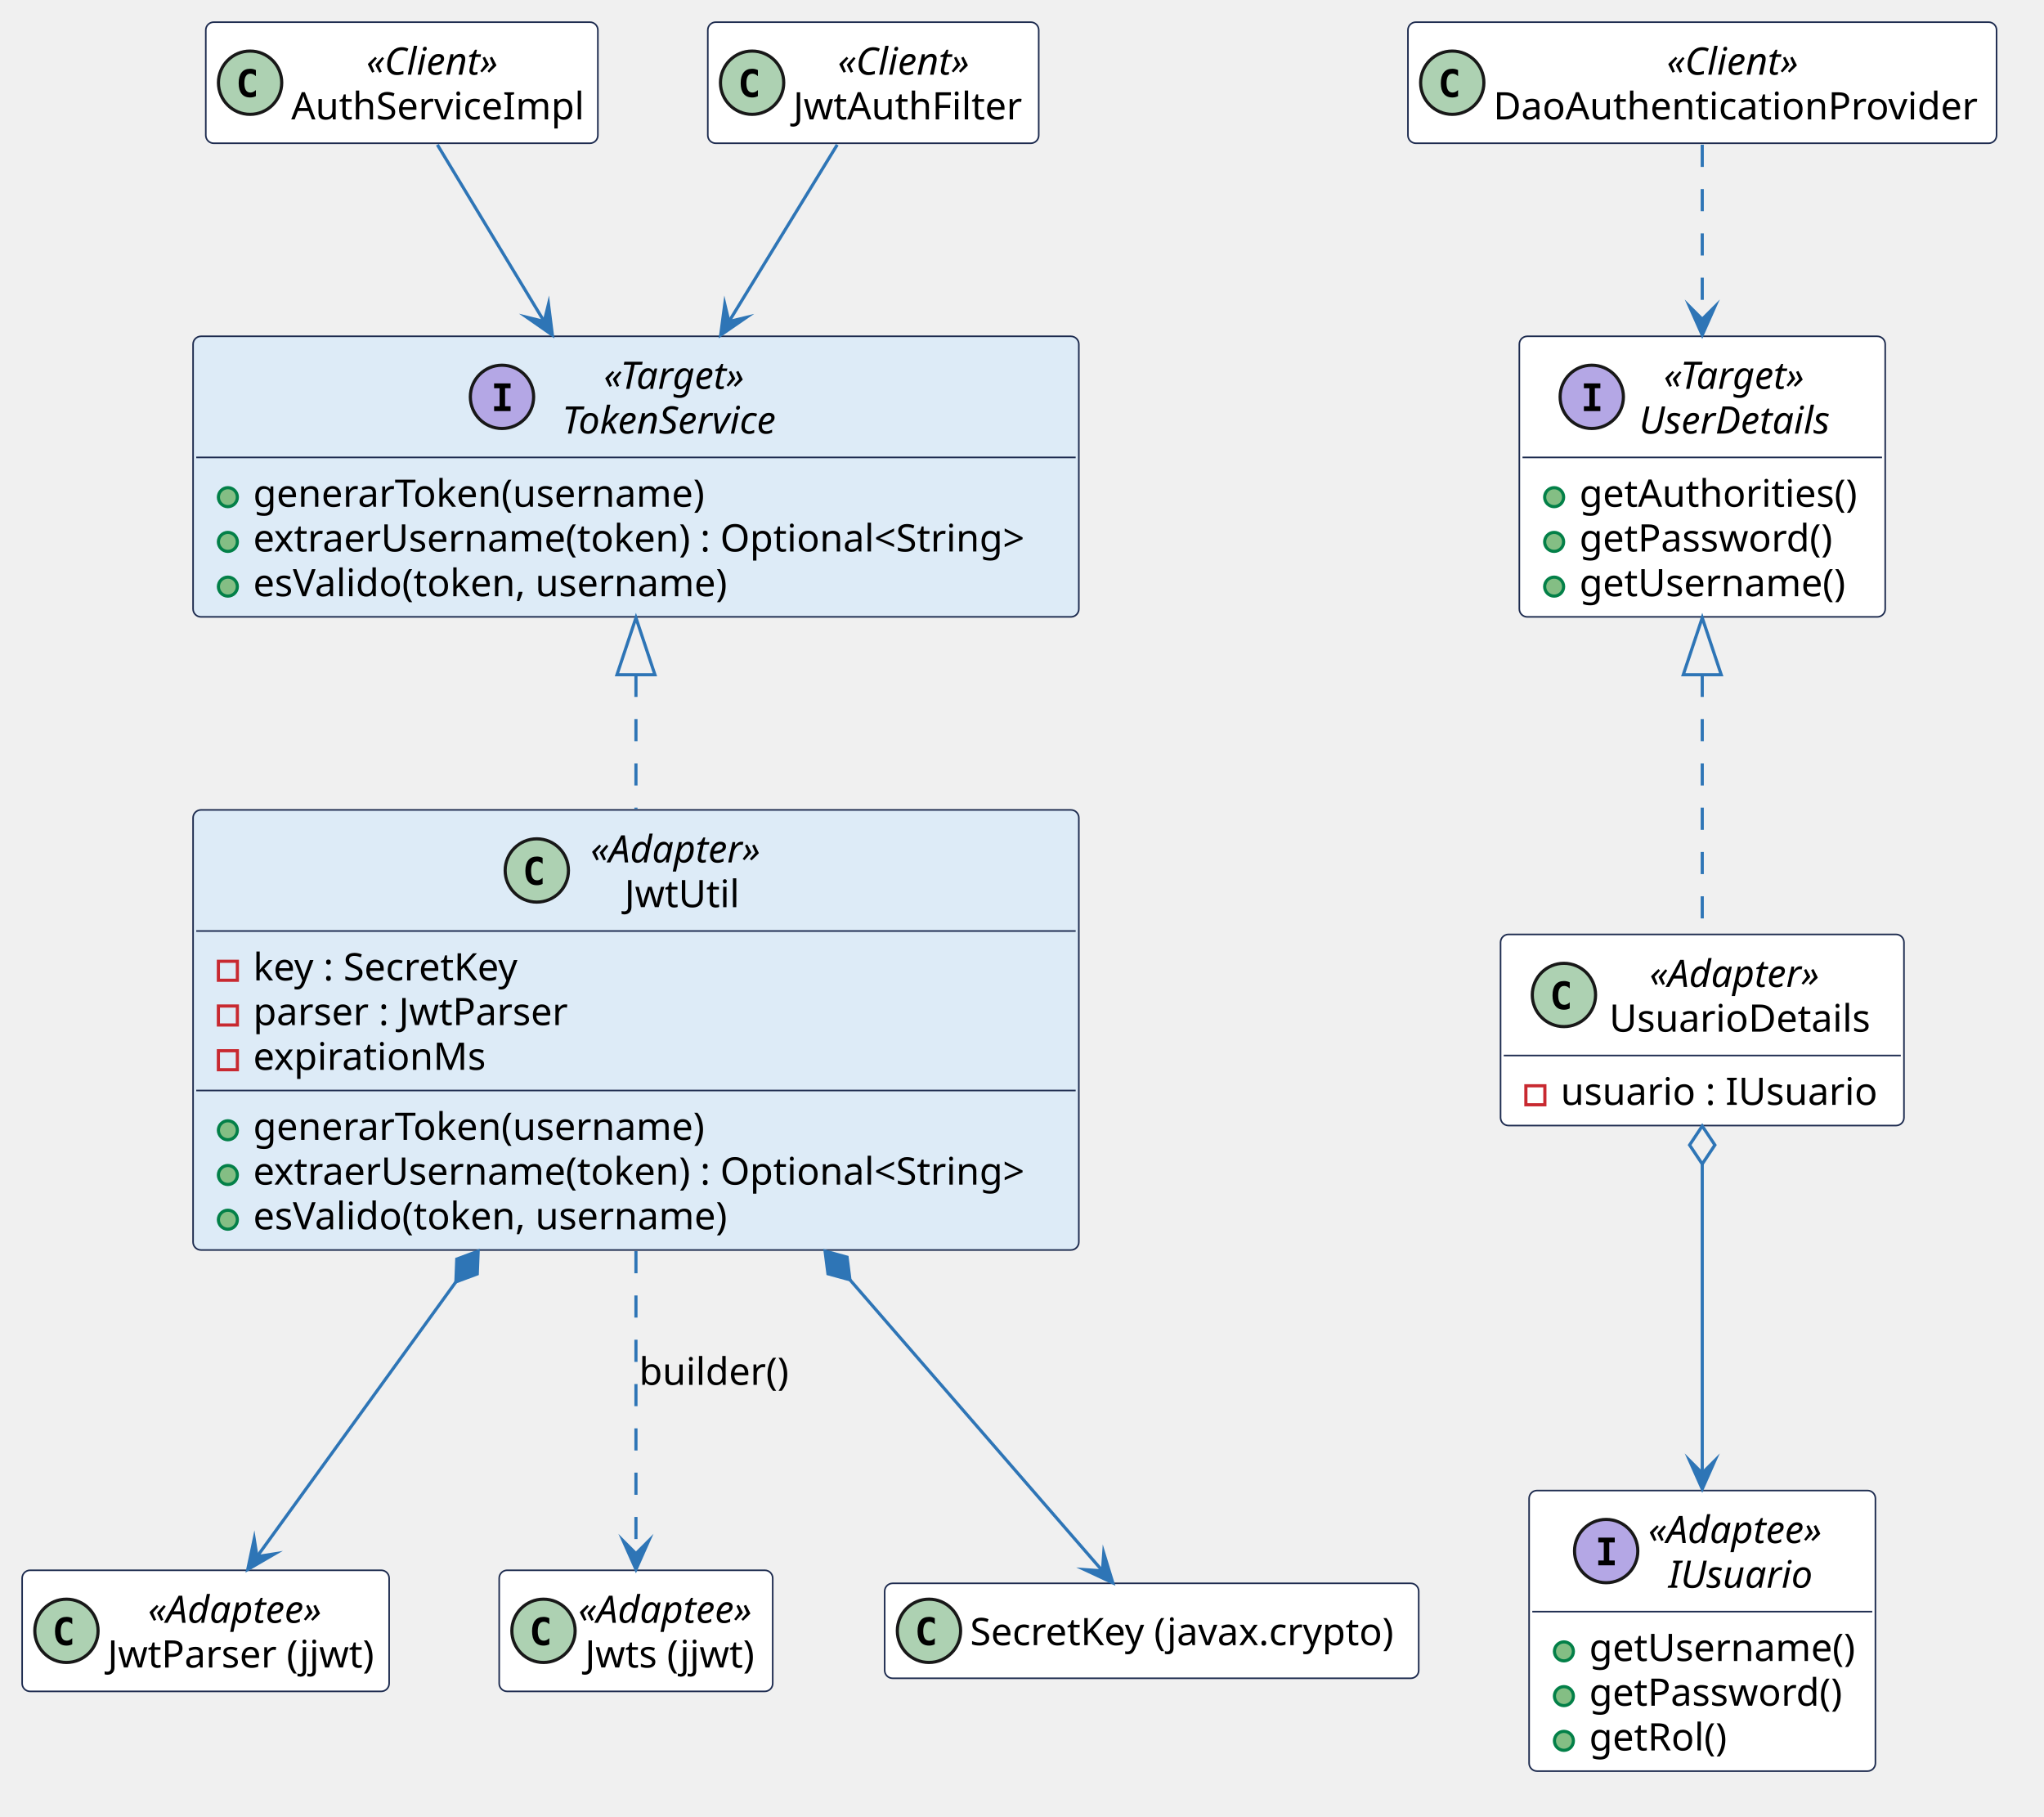
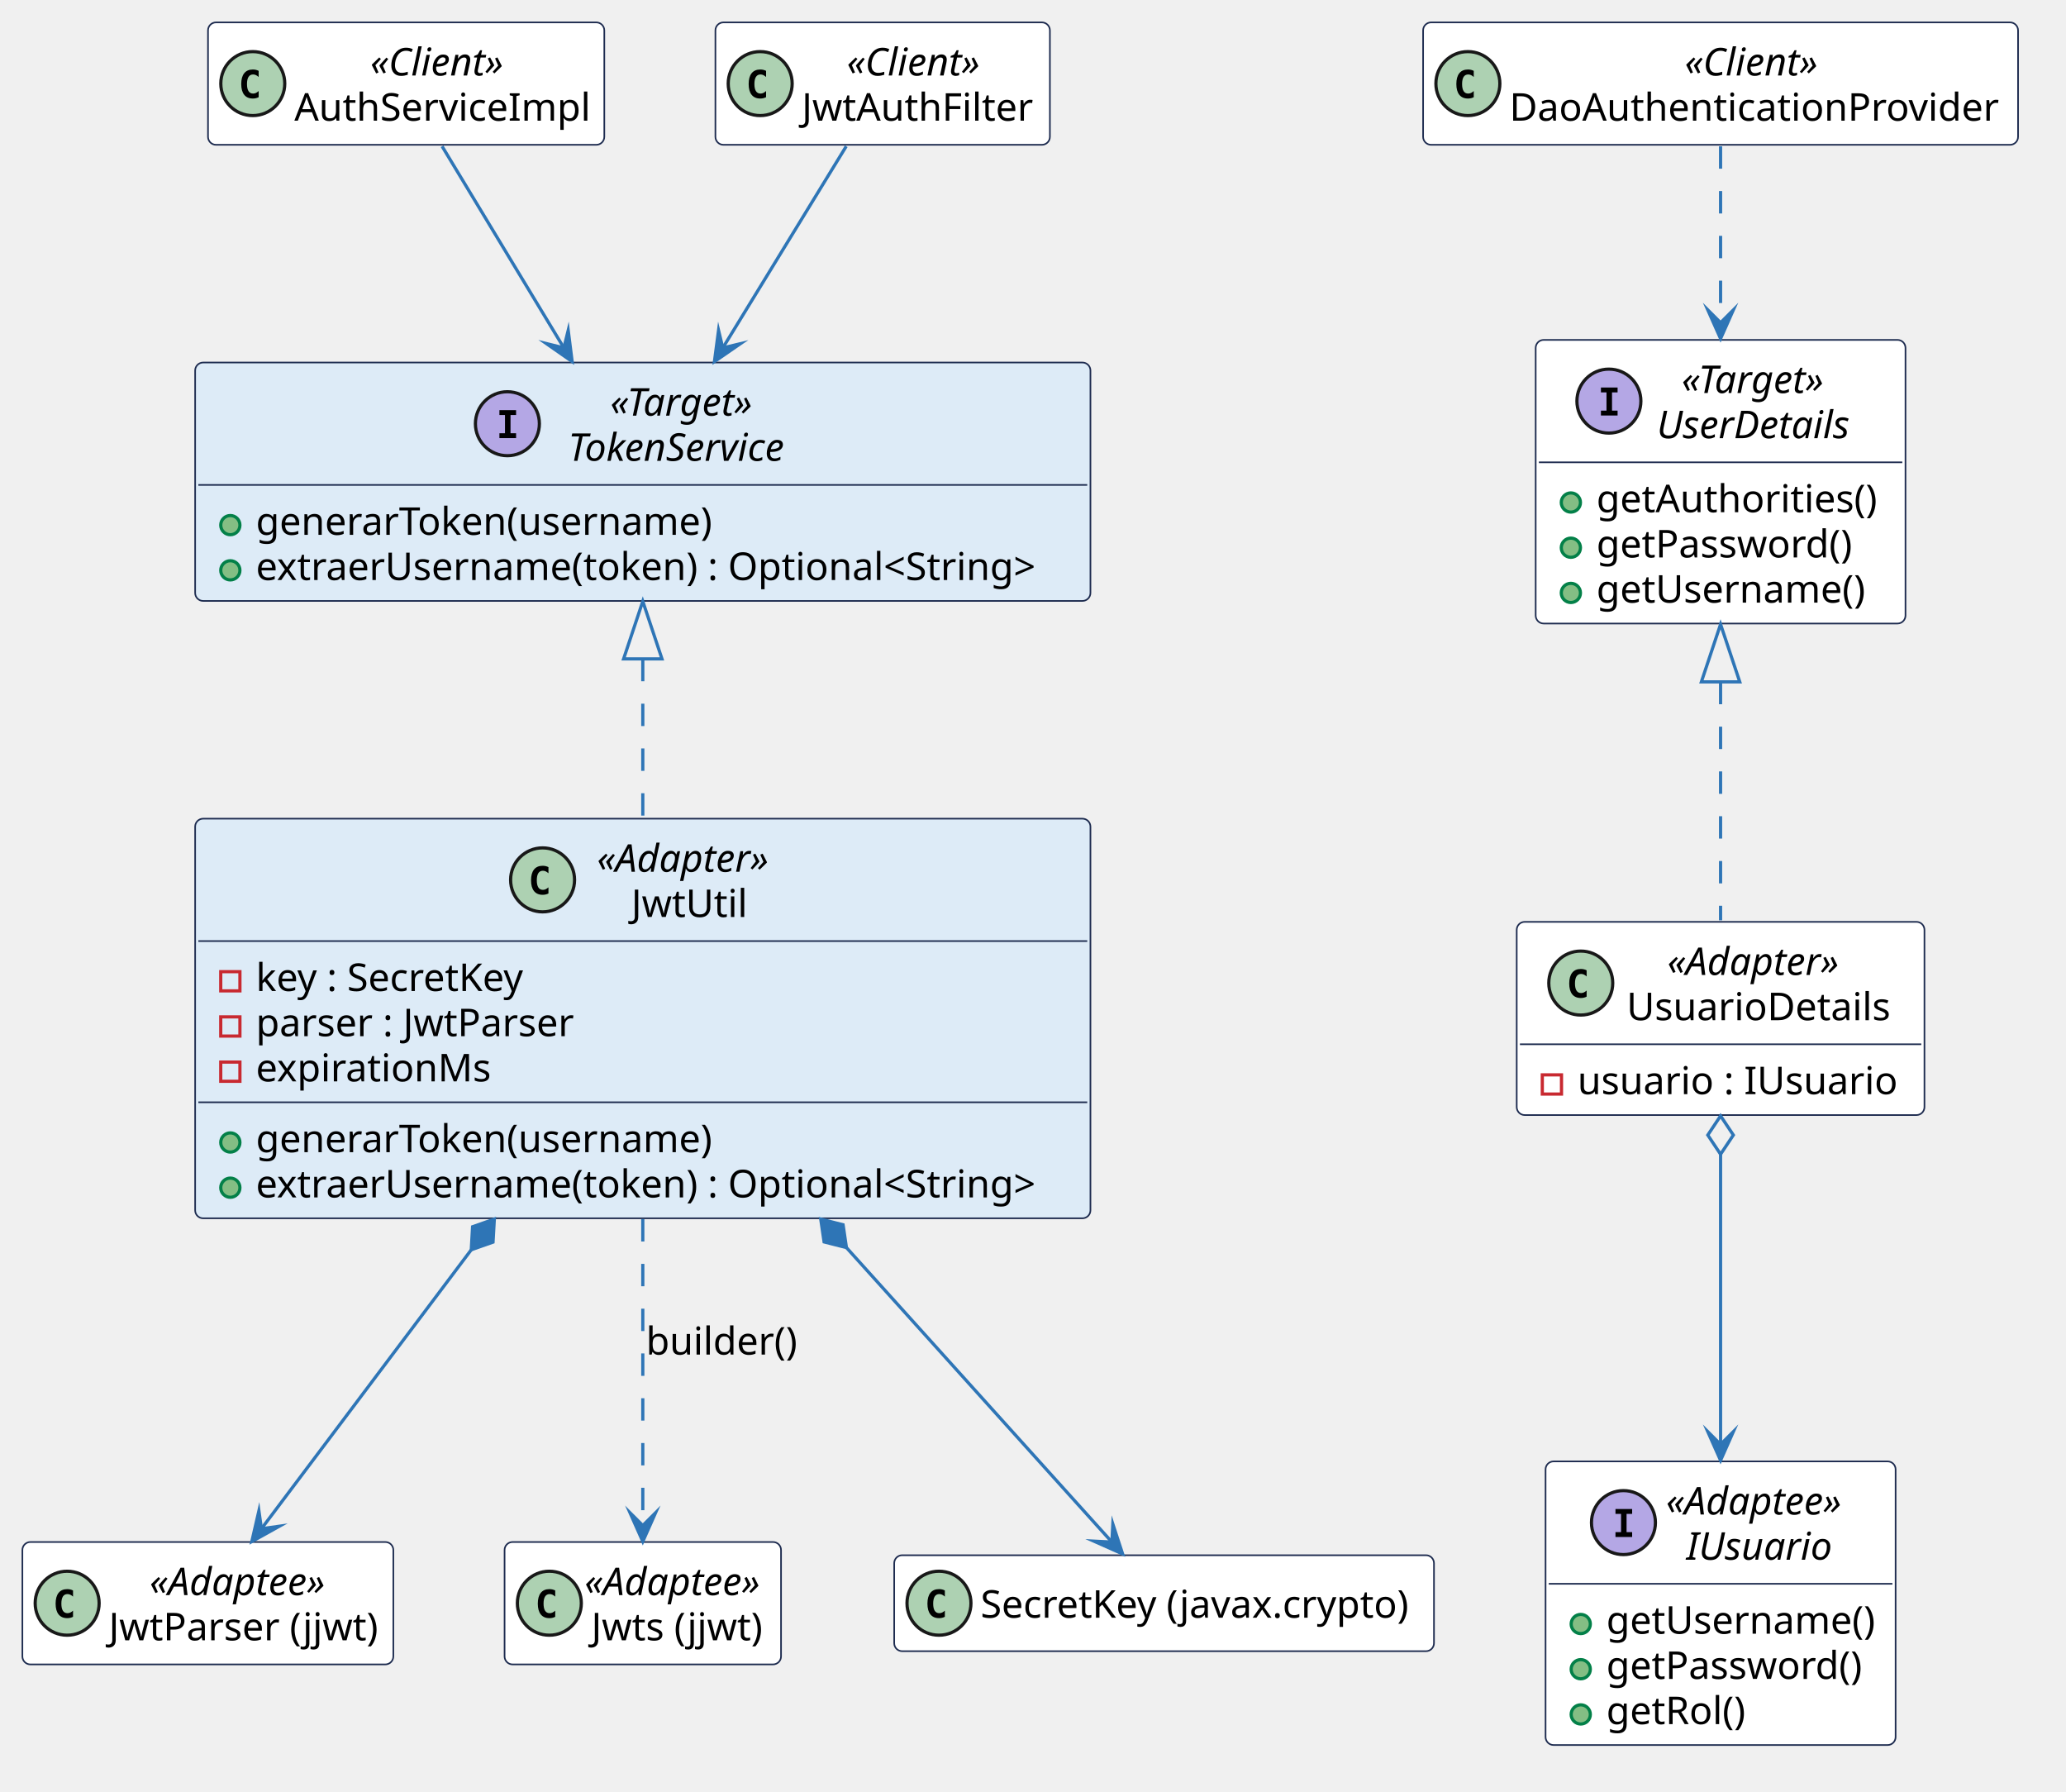
- <svg xmlns="http://www.w3.org/2000/svg" version="1.1" data-diagram-type="CLASS" style="width:646px;height:574px;background:#FFFFFF;" width="646px" height="574px" viewBox="0 0 646 574" zoomAndPan="magnify" preserveAspectRatio="none" contentStyleType="text/css">
+ <svg xmlns="http://www.w3.org/2000/svg" version="1.1" data-diagram-type="CLASS" style="width:646px;height:560px;background:#FFFFFF;" width="646px" height="560px" viewBox="0 0 646 560" zoomAndPan="magnify" preserveAspectRatio="none" contentStyleType="text/css">
  <defs />
  <g font-family="sans-serif" lengthAdjust="spacing">
    <g class="entity" data-qualified-name="TokenService" id="ent0001" data-source-line="15">
-       <rect x="61.02" y="106.27" width="279.941" height="88.664" fill="#DDEBF7" style="stroke:#1D2B4F;stroke-width:0.5;" rx="2.5" ry="2.5" />
-       <ellipse cx="158.653" cy="125.403" rx="10" ry="10" fill="#B4A7E5" style="stroke:#181818;stroke-width:1;" />
-       <path d="M156.161,122.678 L156.161,121.155 L161.37,121.155 L161.37,122.678 L159.629,122.678 L159.629,128.379 L161.37,128.379 L161.37,129.903 L156.161,129.903 L156.161,128.379 L157.901,128.379 L157.901,122.678 Z " fill="#000" />
-       <text x="190.813" y="122.872" fill="#000" font-size="12" textLength="50.355" font-style="italic" font-family="Calibri">«Target»</text>
-       <text x="177.653" y="137.004" fill="#000" font-size="12" textLength="76.676" font-style="italic" font-family="Calibri">TokenService</text>
-       <line x1="62.02" y1="144.536" x2="339.961" y2="144.536" style="stroke:#1D2B4F;stroke-width:0.5;" />
+       <rect x="61.02" y="113.33" width="279.941" height="74.531" fill="#DDEBF7" style="stroke:#1D2B4F;stroke-width:0.5;" rx="2.5" ry="2.5" />
+       <ellipse cx="158.653" cy="132.463" rx="10" ry="10" fill="#B4A7E5" style="stroke:#181818;stroke-width:1;" />
+       <path d="M156.161,129.738 L156.161,128.215 L161.37,128.215 L161.37,129.738 L159.629,129.738 L159.629,135.439 L161.37,135.439 L161.37,136.963 L156.161,136.963 L156.161,135.439 L157.901,135.439 L157.901,129.738 Z " fill="#000" />
+       <text x="190.813" y="129.932" fill="#000" font-size="12" textLength="50.355" font-style="italic" font-family="Calibri">«Target»</text>
+       <text x="177.653" y="144.064" fill="#000" font-size="12" textLength="76.676" font-style="italic" font-family="Calibri">TokenService</text>
+       <line x1="62.02" y1="151.596" x2="339.961" y2="151.596" style="stroke:#1D2B4F;stroke-width:0.5;" />
      <g data-visibility-modifier="PUBLIC_METHOD">
-         <ellipse cx="72.02" cy="157.102" rx="3" ry="3" fill="#84BE84" style="stroke:#038048;stroke-width:1;" />
+         <ellipse cx="72.02" cy="164.162" rx="3" ry="3" fill="#84BE84" style="stroke:#038048;stroke-width:1;" />
      </g>
-       <text x="80.02" y="160.137" fill="#000" font-size="12" textLength="145.781" font-family="Calibri">generarToken(username)</text>
+       <text x="80.02" y="167.197" fill="#000" font-size="12" textLength="145.781" font-family="Calibri">generarToken(username)</text>
      <g data-visibility-modifier="PUBLIC_METHOD">
-         <ellipse cx="72.02" cy="171.235" rx="3" ry="3" fill="#84BE84" style="stroke:#038048;stroke-width:1;" />
+         <ellipse cx="72.02" cy="178.295" rx="3" ry="3" fill="#84BE84" style="stroke:#038048;stroke-width:1;" />
      </g>
-       <text x="80.02" y="174.27" fill="#000" font-size="12" textLength="254.941" font-family="Calibri">extraerUsername(token) : Optional&lt;String&gt;</text>
-       <g data-visibility-modifier="PUBLIC_METHOD">
-         <ellipse cx="72.02" cy="185.368" rx="3" ry="3" fill="#84BE84" style="stroke:#038048;stroke-width:1;" />
-       </g>
-       <text x="80.02" y="188.403" fill="#000" font-size="12" textLength="154.664" font-family="Calibri">esValido(token, username)</text>
+       <text x="80.02" y="181.33" fill="#000" font-size="12" textLength="254.941" font-family="Calibri">extraerUsername(token) : Optional&lt;String&gt;</text>
    </g>
-     <g class="entity" data-qualified-name="JwtUtil" id="ent0002" data-source-line="20">
-       <rect x="61.02" y="255.93" width="279.941" height="139.063" fill="#DDEBF7" style="stroke:#1D2B4F;stroke-width:0.5;" rx="2.5" ry="2.5" />
+     <g class="entity" data-qualified-name="JwtUtil" id="ent0002" data-source-line="19">
+       <rect x="61.02" y="255.93" width="279.941" height="124.93" fill="#DDEBF7" style="stroke:#1D2B4F;stroke-width:0.5;" rx="2.5" ry="2.5" />
      <ellipse cx="169.656" cy="275.063" rx="10" ry="10" fill="#ADD1B2" style="stroke:#181818;stroke-width:1;" />
-       <path d="M171.49,279.311 Q171.08,279.522 170.628,279.627 Q170.177,279.733 169.679,279.733 Q167.91,279.733 166.978,278.567 Q166.046,277.401 166.046,275.198 Q166.046,272.989 166.978,271.823 Q167.91,270.657 169.679,270.657 Q170.177,270.657 170.634,270.762 Q171.091,270.867 171.49,271.078 L171.49,273 Q171.044,272.59 170.625,272.4 Q170.207,272.209 169.761,272.209 Q168.812,272.209 168.329,272.962 Q167.845,273.715 167.845,275.198 Q167.845,276.674 168.329,277.427 Q168.812,278.18 169.761,278.18 Q170.207,278.18 170.625,277.99 Q171.044,277.799 171.49,277.389 Z " fill="#000" />
+       <path d="M171.49,279.311 Q171.08,279.522 170.628,279.627 Q170.177,279.733 169.679,279.733 Q167.91,279.733 166.978,278.567 Q166.046,277.401 166.046,275.198 Q166.046,272.989 166.978,271.823 Q167.91,270.657 169.679,270.657 Q170.177,270.657 170.634,270.762 Q171.091,270.868 171.49,271.078 L171.49,273 Q171.044,272.59 170.625,272.4 Q170.207,272.209 169.761,272.209 Q168.812,272.209 168.329,272.962 Q167.845,273.715 167.845,275.198 Q167.845,276.674 168.329,277.427 Q168.812,278.18 169.761,278.18 Q170.207,278.18 170.625,277.99 Q171.044,277.799 171.49,277.389 Z " fill="#000" />
      <text x="186.656" y="272.532" fill="#000" font-size="12" textLength="58.67" font-style="italic" font-family="Calibri">«Adapter»</text>
      <text x="197.387" y="286.664" fill="#000" font-size="12" textLength="37.207" font-family="Calibri">JwtUtil</text>
      <line x1="62.02" y1="294.196" x2="339.961" y2="294.196" style="stroke:#1D2B4F;stroke-width:0.5;" />
      <g data-visibility-modifier="PRIVATE_FIELD">
        <rect x="69.02" y="303.762" width="6" height="6" fill="none" style="stroke:#C82930;stroke-width:1;" />
      </g>
      <text x="80.02" y="309.797" fill="#000" font-size="12" textLength="87.527" font-family="Calibri">key : SecretKey</text>
      <g data-visibility-modifier="PRIVATE_FIELD">
        <rect x="69.02" y="317.895" width="6" height="6" fill="none" style="stroke:#C82930;stroke-width:1;" />
      </g>
      <text x="80.02" y="323.93" fill="#000" font-size="12" textLength="101.543" font-family="Calibri">parser : JwtParser</text>
      <g data-visibility-modifier="PRIVATE_FIELD">
        <rect x="69.02" y="332.028" width="6" height="6" fill="none" style="stroke:#C82930;stroke-width:1;" />
      </g>
      <text x="80.02" y="338.063" fill="#000" font-size="12" textLength="75.832" font-family="Calibri">expirationMs</text>
      <line x1="62.02" y1="344.594" x2="339.961" y2="344.594" style="stroke:#1D2B4F;stroke-width:0.5;" />
      <g data-visibility-modifier="PUBLIC_METHOD">
        <ellipse cx="72.02" cy="357.16" rx="3" ry="3" fill="#84BE84" style="stroke:#038048;stroke-width:1;" />
      </g>
      <text x="80.02" y="360.196" fill="#000" font-size="12" textLength="145.781" font-family="Calibri">generarToken(username)</text>
      <g data-visibility-modifier="PUBLIC_METHOD">
        <ellipse cx="72.02" cy="371.293" rx="3" ry="3" fill="#84BE84" style="stroke:#038048;stroke-width:1;" />
      </g>
      <text x="80.02" y="374.328" fill="#000" font-size="12" textLength="254.941" font-family="Calibri">extraerUsername(token) : Optional&lt;String&gt;</text>
-       <g data-visibility-modifier="PUBLIC_METHOD">
-         <ellipse cx="72.02" cy="385.426" rx="3" ry="3" fill="#84BE84" style="stroke:#038048;stroke-width:1;" />
-       </g>
-       <text x="80.02" y="388.461" fill="#000" font-size="12" textLength="154.664" font-family="Calibri">esValido(token, username)</text>
    </g>
-     <g class="entity" data-qualified-name="JwtParser" id="ent0003" data-source-line="28">
-       <rect x="7" y="496.2" width="115.986" height="38.266" fill="#FFF" style="stroke:#1D2B4F;stroke-width:0.5;" rx="2.5" ry="2.5" />
-       <ellipse cx="21" cy="515.333" rx="10" ry="10" fill="#ADD1B2" style="stroke:#181818;stroke-width:1;" />
-       <path d="M22.834,519.581 Q22.424,519.792 21.973,519.897 Q21.521,520.003 21.023,520.003 Q19.254,520.003 18.322,518.837 Q17.391,517.671 17.391,515.468 Q17.391,513.259 18.322,512.093 Q19.254,510.927 21.023,510.927 Q21.521,510.927 21.979,511.032 Q22.436,511.138 22.834,511.348 L22.834,513.27 Q22.389,512.86 21.97,512.67 Q21.551,512.479 21.105,512.479 Q20.156,512.479 19.673,513.232 Q19.189,513.985 19.189,515.468 Q19.189,516.944 19.673,517.697 Q20.156,518.45 21.105,518.45 Q21.551,518.45 21.97,518.26 Q22.389,518.069 22.834,517.659 Z " fill="#000" />
-       <text x="46.771" y="512.802" fill="#000" font-size="12" textLength="60.445" font-style="italic" font-family="Calibri">«Adaptee»</text>
-       <text x="34" y="526.934" fill="#000" font-size="12" textLength="85.986" font-family="Calibri">JwtParser (jjwt)</text>
+     <g class="entity" data-qualified-name="JwtParser" id="ent0003" data-source-line="26">
+       <rect x="7" y="482.06" width="115.986" height="38.266" fill="#FFF" style="stroke:#1D2B4F;stroke-width:0.5;" rx="2.5" ry="2.5" />
+       <ellipse cx="21" cy="501.193" rx="10" ry="10" fill="#ADD1B2" style="stroke:#181818;stroke-width:1;" />
+       <path d="M22.834,505.441 Q22.424,505.652 21.973,505.757 Q21.521,505.863 21.023,505.863 Q19.254,505.863 18.322,504.697 Q17.391,503.531 17.391,501.328 Q17.391,499.119 18.322,497.953 Q19.254,496.787 21.023,496.787 Q21.521,496.787 21.979,496.892 Q22.436,496.998 22.834,497.208 L22.834,499.13 Q22.389,498.72 21.97,498.53 Q21.551,498.339 21.105,498.339 Q20.156,498.339 19.673,499.092 Q19.189,499.845 19.189,501.328 Q19.189,502.804 19.673,503.557 Q20.156,504.31 21.105,504.31 Q21.551,504.31 21.97,504.12 Q22.389,503.929 22.834,503.519 Z " fill="#000" />
+       <text x="46.771" y="498.662" fill="#000" font-size="12" textLength="60.445" font-style="italic" font-family="Calibri">«Adaptee»</text>
+       <text x="34" y="512.794" fill="#000" font-size="12" textLength="85.986" font-family="Calibri">JwtParser (jjwt)</text>
    </g>
-     <g class="entity" data-qualified-name="Jwts" id="ent0004" data-source-line="29">
-       <rect x="157.77" y="496.2" width="86.445" height="38.266" fill="#FFF" style="stroke:#1D2B4F;stroke-width:0.5;" rx="2.5" ry="2.5" />
-       <ellipse cx="171.77" cy="515.333" rx="10" ry="10" fill="#ADD1B2" style="stroke:#181818;stroke-width:1;" />
-       <path d="M173.604,519.581 Q173.194,519.792 172.743,519.897 Q172.291,520.003 171.793,520.003 Q170.024,520.003 169.092,518.837 Q168.161,517.671 168.161,515.468 Q168.161,513.259 169.092,512.093 Q170.024,510.927 171.793,510.927 Q172.291,510.927 172.749,511.032 Q173.206,511.138 173.604,511.348 L173.604,513.27 Q173.159,512.86 172.74,512.67 Q172.321,512.479 171.875,512.479 Q170.926,512.479 170.443,513.232 Q169.959,513.985 169.959,515.468 Q169.959,516.944 170.443,517.697 Q170.926,518.45 171.875,518.45 Q172.321,518.45 172.74,518.26 Q173.159,518.069 173.604,517.659 Z " fill="#000" />
-       <text x="182.77" y="512.802" fill="#000" font-size="12" textLength="60.445" font-style="italic" font-family="Calibri">«Adaptee»</text>
-       <text x="184.882" y="526.934" fill="#000" font-size="12" textLength="56.221" font-family="Calibri">Jwts (jjwt)</text>
+     <g class="entity" data-qualified-name="Jwts" id="ent0004" data-source-line="27">
+       <rect x="157.77" y="482.06" width="86.445" height="38.266" fill="#FFF" style="stroke:#1D2B4F;stroke-width:0.5;" rx="2.5" ry="2.5" />
+       <ellipse cx="171.77" cy="501.193" rx="10" ry="10" fill="#ADD1B2" style="stroke:#181818;stroke-width:1;" />
+       <path d="M173.604,505.441 Q173.194,505.652 172.743,505.757 Q172.291,505.863 171.793,505.863 Q170.024,505.863 169.092,504.697 Q168.161,503.531 168.161,501.328 Q168.161,499.119 169.092,497.953 Q170.024,496.787 171.793,496.787 Q172.291,496.787 172.749,496.892 Q173.206,496.998 173.604,497.208 L173.604,499.13 Q173.159,498.72 172.74,498.53 Q172.321,498.339 171.875,498.339 Q170.926,498.339 170.443,499.092 Q169.959,499.845 169.959,501.328 Q169.959,502.804 170.443,503.557 Q170.926,504.31 171.875,504.31 Q172.321,504.31 172.74,504.12 Q173.159,503.929 173.604,503.519 Z " fill="#000" />
+       <text x="182.77" y="498.662" fill="#000" font-size="12" textLength="60.445" font-style="italic" font-family="Calibri">«Adaptee»</text>
+       <text x="184.882" y="512.794" fill="#000" font-size="12" textLength="56.221" font-family="Calibri">Jwts (jjwt)</text>
    </g>
-     <g class="entity" data-qualified-name="SecretKey" id="ent0005" data-source-line="30">
-       <rect x="279.6" y="500.33" width="168.779" height="30" fill="#FFF" style="stroke:#1D2B4F;stroke-width:0.5;" rx="2.5" ry="2.5" />
-       <ellipse cx="293.6" cy="515.33" rx="10" ry="10" fill="#ADD1B2" style="stroke:#181818;stroke-width:1;" />
-       <path d="M295.434,519.578 Q295.024,519.789 294.573,519.894 Q294.121,520 293.623,520 Q291.854,520 290.922,518.834 Q289.991,517.668 289.991,515.465 Q289.991,513.256 290.922,512.09 Q291.854,510.924 293.623,510.924 Q294.121,510.924 294.579,511.029 Q295.036,511.135 295.434,511.346 L295.434,513.267 Q294.989,512.857 294.57,512.667 Q294.151,512.476 293.705,512.476 Q292.756,512.476 292.273,513.229 Q291.789,513.982 291.789,515.465 Q291.789,516.941 292.273,517.694 Q292.756,518.447 293.705,518.447 Q294.151,518.447 294.57,518.257 Q294.989,518.066 295.434,517.656 Z " fill="#000" />
-       <text x="306.6" y="519.865" fill="#000" font-size="12" textLength="138.779" font-family="Calibri">SecretKey (javax.crypto)</text>
+     <g class="entity" data-qualified-name="SecretKey" id="ent0005" data-source-line="28">
+       <rect x="279.6" y="486.19" width="168.779" height="30" fill="#FFF" style="stroke:#1D2B4F;stroke-width:0.5;" rx="2.5" ry="2.5" />
+       <ellipse cx="293.6" cy="501.19" rx="10" ry="10" fill="#ADD1B2" style="stroke:#181818;stroke-width:1;" />
+       <path d="M295.434,505.438 Q295.024,505.649 294.573,505.754 Q294.121,505.86 293.623,505.86 Q291.854,505.86 290.922,504.694 Q289.991,503.528 289.991,501.325 Q289.991,499.116 290.922,497.95 Q291.854,496.784 293.623,496.784 Q294.121,496.784 294.579,496.889 Q295.036,496.995 295.434,497.206 L295.434,499.128 Q294.989,498.717 294.57,498.527 Q294.151,498.336 293.705,498.336 Q292.756,498.336 292.273,499.089 Q291.789,499.842 291.789,501.325 Q291.789,502.801 292.273,503.554 Q292.756,504.307 293.705,504.307 Q294.151,504.307 294.57,504.117 Q294.989,503.926 295.434,503.516 Z " fill="#000" />
+       <text x="306.6" y="505.725" fill="#000" font-size="12" textLength="138.779" font-family="Calibri">SecretKey (javax.crypto)</text>
    </g>
-     <g class="entity" data-qualified-name="AuthServiceImpl" id="ent0006" data-source-line="31">
+     <g class="entity" data-qualified-name="AuthServiceImpl" id="ent0006" data-source-line="29">
      <rect x="65.04" y="7" width="123.914" height="38.266" fill="#FFF" style="stroke:#1D2B4F;stroke-width:0.5;" rx="2.5" ry="2.5" />
      <ellipse cx="79.04" cy="26.133" rx="10" ry="10" fill="#ADD1B2" style="stroke:#181818;stroke-width:1;" />
      <path d="M80.874,30.381 Q80.464,30.592 80.013,30.697 Q79.561,30.803 79.063,30.803 Q77.294,30.803 76.362,29.637 Q75.431,28.471 75.431,26.268 Q75.431,24.059 76.362,22.893 Q77.294,21.727 79.063,21.727 Q79.561,21.727 80.019,21.832 Q80.476,21.938 80.874,22.148 L80.874,24.07 Q80.429,23.66 80.01,23.47 Q79.591,23.279 79.145,23.279 Q78.196,23.279 77.713,24.032 Q77.229,24.785 77.229,26.268 Q77.229,27.744 77.713,28.497 Q78.196,29.25 79.145,29.25 Q79.591,29.25 80.01,29.06 Q80.429,28.869 80.874,28.459 Z " fill="#000" />
      <text x="115.779" y="23.602" fill="#000" font-size="12" textLength="46.436" font-style="italic" font-family="Calibri">«Client»</text>
      <text x="92.04" y="37.734" fill="#000" font-size="12" textLength="93.914" font-family="Calibri">AuthServiceImpl</text>
    </g>
-     <g class="entity" data-qualified-name="JwtAuthFilter" id="ent0007" data-source-line="32">
+     <g class="entity" data-qualified-name="JwtAuthFilter" id="ent0007" data-source-line="30">
      <rect x="223.7" y="7" width="104.584" height="38.266" fill="#FFF" style="stroke:#1D2B4F;stroke-width:0.5;" rx="2.5" ry="2.5" />
      <ellipse cx="237.7" cy="26.133" rx="10" ry="10" fill="#ADD1B2" style="stroke:#181818;stroke-width:1;" />
      <path d="M239.534,30.381 Q239.124,30.592 238.673,30.697 Q238.221,30.803 237.723,30.803 Q235.954,30.803 235.022,29.637 Q234.091,28.471 234.091,26.268 Q234.091,24.059 235.022,22.893 Q235.954,21.727 237.723,21.727 Q238.221,21.727 238.679,21.832 Q239.136,21.938 239.534,22.148 L239.534,24.07 Q239.089,23.66 238.67,23.47 Q238.251,23.279 237.805,23.279 Q236.856,23.279 236.373,24.032 Q235.889,24.785 235.889,26.268 Q235.889,27.744 236.373,28.497 Q236.856,29.25 237.805,29.25 Q238.251,29.25 238.67,29.06 Q239.089,28.869 239.534,28.459 Z " fill="#000" />
      <text x="264.774" y="23.602" fill="#000" font-size="12" textLength="46.436" font-style="italic" font-family="Calibri">«Client»</text>
      <text x="250.7" y="37.734" fill="#000" font-size="12" textLength="74.584" font-family="Calibri">JwtAuthFilter</text>
    </g>
-     <g class="entity" data-qualified-name="UserDetails" id="ent0014" data-source-line="40">
-       <rect x="480.18" y="106.27" width="115.633" height="88.664" fill="#FFF" style="stroke:#1D2B4F;stroke-width:0.5;" rx="2.5" ry="2.5" />
-       <ellipse cx="503.073" cy="125.403" rx="10" ry="10" fill="#B4A7E5" style="stroke:#181818;stroke-width:1;" />
-       <path d="M500.581,122.678 L500.581,121.155 L505.79,121.155 L505.79,122.678 L504.049,122.678 L504.049,128.379 L505.79,128.379 L505.79,129.903 L500.581,129.903 L500.581,128.379 L502.321,128.379 L502.321,122.678 Z " fill="#000" />
-       <text x="525.807" y="122.872" fill="#000" font-size="12" textLength="50.355" font-style="italic" font-family="Calibri">«Target»</text>
-       <text x="518.049" y="137.004" fill="#000" font-size="12" textLength="65.871" font-style="italic" font-family="Calibri">UserDetails</text>
-       <line x1="481.18" y1="144.536" x2="594.813" y2="144.536" style="stroke:#1D2B4F;stroke-width:0.5;" />
+     <g class="entity" data-qualified-name="UserDetails" id="ent0014" data-source-line="38">
+       <rect x="480.18" y="106.26" width="115.633" height="88.664" fill="#FFF" style="stroke:#1D2B4F;stroke-width:0.5;" rx="2.5" ry="2.5" />
+       <ellipse cx="503.073" cy="125.393" rx="10" ry="10" fill="#B4A7E5" style="stroke:#181818;stroke-width:1;" />
+       <path d="M500.581,122.668 L500.581,121.145 L505.79,121.145 L505.79,122.668 L504.049,122.668 L504.049,128.369 L505.79,128.369 L505.79,129.893 L500.581,129.893 L500.581,128.369 L502.321,128.369 L502.321,122.668 Z " fill="#000" />
+       <text x="525.807" y="122.862" fill="#000" font-size="12" textLength="50.355" font-style="italic" font-family="Calibri">«Target»</text>
+       <text x="518.049" y="136.994" fill="#000" font-size="12" textLength="65.871" font-style="italic" font-family="Calibri">UserDetails</text>
+       <line x1="481.18" y1="144.526" x2="594.813" y2="144.526" style="stroke:#1D2B4F;stroke-width:0.5;" />
      <g data-visibility-modifier="PUBLIC_METHOD">
-         <ellipse cx="491.18" cy="157.102" rx="3" ry="3" fill="#84BE84" style="stroke:#038048;stroke-width:1;" />
+         <ellipse cx="491.18" cy="157.092" rx="3" ry="3" fill="#84BE84" style="stroke:#038048;stroke-width:1;" />
      </g>
-       <text x="499.18" y="160.137" fill="#000" font-size="12" textLength="90.633" font-family="Calibri">getAuthorities()</text>
+       <text x="499.18" y="160.127" fill="#000" font-size="12" textLength="90.633" font-family="Calibri">getAuthorities()</text>
      <g data-visibility-modifier="PUBLIC_METHOD">
-         <ellipse cx="491.18" cy="171.235" rx="3" ry="3" fill="#84BE84" style="stroke:#038048;stroke-width:1;" />
+         <ellipse cx="491.18" cy="171.225" rx="3" ry="3" fill="#84BE84" style="stroke:#038048;stroke-width:1;" />
      </g>
-       <text x="499.18" y="174.27" fill="#000" font-size="12" textLength="81.035" font-family="Calibri">getPassword()</text>
+       <text x="499.18" y="174.26" fill="#000" font-size="12" textLength="81.035" font-family="Calibri">getPassword()</text>
      <g data-visibility-modifier="PUBLIC_METHOD">
-         <ellipse cx="491.18" cy="185.368" rx="3" ry="3" fill="#84BE84" style="stroke:#038048;stroke-width:1;" />
+         <ellipse cx="491.18" cy="185.358" rx="3" ry="3" fill="#84BE84" style="stroke:#038048;stroke-width:1;" />
      </g>
-       <text x="499.18" y="188.403" fill="#000" font-size="12" textLength="84.451" font-family="Calibri">getUsername()</text>
+       <text x="499.18" y="188.393" fill="#000" font-size="12" textLength="84.451" font-family="Calibri">getUsername()</text>
    </g>
-     <g class="entity" data-qualified-name="UsuarioDetails" id="ent0015" data-source-line="45">
-       <rect x="474.25" y="295.27" width="127.492" height="60.398" fill="#FFF" style="stroke:#1D2B4F;stroke-width:0.5;" rx="2.5" ry="2.5" />
-       <ellipse cx="494.277" cy="314.403" rx="10" ry="10" fill="#ADD1B2" style="stroke:#181818;stroke-width:1;" />
-       <path d="M496.111,318.651 Q495.7,318.862 495.249,318.967 Q494.798,319.073 494.3,319.073 Q492.531,319.073 491.599,317.907 Q490.667,316.741 490.667,314.538 Q490.667,312.329 491.599,311.163 Q492.531,309.997 494.3,309.997 Q494.798,309.997 495.255,310.102 Q495.712,310.208 496.111,310.418 L496.111,312.34 Q495.665,311.93 495.246,311.74 Q494.827,311.549 494.382,311.549 Q493.433,311.549 492.95,312.302 Q492.466,313.055 492.466,314.538 Q492.466,316.014 492.95,316.767 Q493.433,317.52 494.382,317.52 Q494.827,317.52 495.246,317.33 Q495.665,317.139 496.111,316.729 Z " fill="#000" />
-       <text x="521.331" y="311.872" fill="#000" font-size="12" textLength="58.67" font-style="italic" font-family="Calibri">«Adapter»</text>
-       <text x="508.616" y="326.004" fill="#000" font-size="12" textLength="84.1" font-family="Calibri">UsuarioDetails</text>
-       <line x1="475.25" y1="333.536" x2="600.742" y2="333.536" style="stroke:#1D2B4F;stroke-width:0.5;" />
+     <g class="entity" data-qualified-name="UsuarioDetails" id="ent0015" data-source-line="43">
+       <rect x="474.25" y="288.19" width="127.492" height="60.398" fill="#FFF" style="stroke:#1D2B4F;stroke-width:0.5;" rx="2.5" ry="2.5" />
+       <ellipse cx="494.277" cy="307.323" rx="10" ry="10" fill="#ADD1B2" style="stroke:#181818;stroke-width:1;" />
+       <path d="M496.111,311.571 Q495.7,311.782 495.249,311.887 Q494.798,311.993 494.3,311.993 Q492.531,311.993 491.599,310.827 Q490.667,309.661 490.667,307.458 Q490.667,305.249 491.599,304.083 Q492.531,302.917 494.3,302.917 Q494.798,302.917 495.255,303.022 Q495.712,303.128 496.111,303.338 L496.111,305.26 Q495.665,304.85 495.246,304.66 Q494.827,304.469 494.382,304.469 Q493.433,304.469 492.95,305.222 Q492.466,305.975 492.466,307.458 Q492.466,308.934 492.95,309.687 Q493.433,310.44 494.382,310.44 Q494.827,310.44 495.246,310.25 Q495.665,310.059 496.111,309.649 Z " fill="#000" />
+       <text x="521.331" y="304.792" fill="#000" font-size="12" textLength="58.67" font-style="italic" font-family="Calibri">«Adapter»</text>
+       <text x="508.616" y="318.924" fill="#000" font-size="12" textLength="84.1" font-family="Calibri">UsuarioDetails</text>
+       <line x1="475.25" y1="326.456" x2="600.742" y2="326.456" style="stroke:#1D2B4F;stroke-width:0.5;" />
      <g data-visibility-modifier="PRIVATE_FIELD">
-         <rect x="482.25" y="343.102" width="6" height="6" fill="none" style="stroke:#C82930;stroke-width:1;" />
+         <rect x="482.25" y="336.022" width="6" height="6" fill="none" style="stroke:#C82930;stroke-width:1;" />
      </g>
-       <text x="493.25" y="349.137" fill="#000" font-size="12" textLength="102.492" font-family="Calibri">usuario : IUsuario</text>
+       <text x="493.25" y="342.057" fill="#000" font-size="12" textLength="102.492" font-family="Calibri">usuario : IUsuario</text>
    </g>
-     <g class="entity" data-qualified-name="IUsuario" id="ent0016" data-source-line="48">
-       <rect x="483.27" y="471" width="109.451" height="88.664" fill="#FFF" style="stroke:#1D2B4F;stroke-width:0.5;" rx="2.5" ry="2.5" />
-       <ellipse cx="507.623" cy="490.133" rx="10" ry="10" fill="#B4A7E5" style="stroke:#181818;stroke-width:1;" />
-       <path d="M505.13,487.408 L505.13,485.885 L510.339,485.885 L510.339,487.408 L508.599,487.408 L508.599,493.109 L510.339,493.109 L510.339,494.633 L505.13,494.633 L505.13,493.109 L506.871,493.109 L506.871,487.408 Z " fill="#000" />
-       <text x="520.923" y="487.602" fill="#000" font-size="12" textLength="60.445" font-style="italic" font-family="Calibri">«Adaptee»</text>
-       <text x="527.289" y="501.734" fill="#000" font-size="12" textLength="47.713" font-style="italic" font-family="Calibri">IUsuario</text>
-       <line x1="484.27" y1="509.266" x2="591.721" y2="509.266" style="stroke:#1D2B4F;stroke-width:0.5;" />
+     <g class="entity" data-qualified-name="IUsuario" id="ent0016" data-source-line="46">
+       <rect x="483.27" y="456.86" width="109.451" height="88.664" fill="#FFF" style="stroke:#1D2B4F;stroke-width:0.5;" rx="2.5" ry="2.5" />
+       <ellipse cx="507.623" cy="475.993" rx="10" ry="10" fill="#B4A7E5" style="stroke:#181818;stroke-width:1;" />
+       <path d="M505.13,473.268 L505.13,471.745 L510.339,471.745 L510.339,473.268 L508.599,473.268 L508.599,478.969 L510.339,478.969 L510.339,480.493 L505.13,480.493 L505.13,478.969 L506.871,478.969 L506.871,473.268 Z " fill="#000" />
+       <text x="520.923" y="473.462" fill="#000" font-size="12" textLength="60.445" font-style="italic" font-family="Calibri">«Adaptee»</text>
+       <text x="527.289" y="487.594" fill="#000" font-size="12" textLength="47.713" font-style="italic" font-family="Calibri">IUsuario</text>
+       <line x1="484.27" y1="495.126" x2="591.721" y2="495.126" style="stroke:#1D2B4F;stroke-width:0.5;" />
      <g data-visibility-modifier="PUBLIC_METHOD">
-         <ellipse cx="494.27" cy="521.832" rx="3" ry="3" fill="#84BE84" style="stroke:#038048;stroke-width:1;" />
+         <ellipse cx="494.27" cy="507.692" rx="3" ry="3" fill="#84BE84" style="stroke:#038048;stroke-width:1;" />
      </g>
-       <text x="502.27" y="524.867" fill="#000" font-size="12" textLength="84.451" font-family="Calibri">getUsername()</text>
+       <text x="502.27" y="510.727" fill="#000" font-size="12" textLength="84.451" font-family="Calibri">getUsername()</text>
      <g data-visibility-modifier="PUBLIC_METHOD">
-         <ellipse cx="494.27" cy="535.965" rx="3" ry="3" fill="#84BE84" style="stroke:#038048;stroke-width:1;" />
+         <ellipse cx="494.27" cy="521.825" rx="3" ry="3" fill="#84BE84" style="stroke:#038048;stroke-width:1;" />
      </g>
-       <text x="502.27" y="539" fill="#000" font-size="12" textLength="81.035" font-family="Calibri">getPassword()</text>
+       <text x="502.27" y="524.86" fill="#000" font-size="12" textLength="81.035" font-family="Calibri">getPassword()</text>
      <g data-visibility-modifier="PUBLIC_METHOD">
-         <ellipse cx="494.27" cy="550.098" rx="3" ry="3" fill="#84BE84" style="stroke:#038048;stroke-width:1;" />
+         <ellipse cx="494.27" cy="535.958" rx="3" ry="3" fill="#84BE84" style="stroke:#038048;stroke-width:1;" />
      </g>
-       <text x="502.27" y="553.133" fill="#000" font-size="12" textLength="44.889" font-family="Calibri">getRol()</text>
+       <text x="502.27" y="538.993" fill="#000" font-size="12" textLength="44.889" font-family="Calibri">getRol()</text>
    </g>
-     <g class="entity" data-qualified-name="DaoAuthenticationProvider" id="ent0017" data-source-line="53">
+     <g class="entity" data-qualified-name="DaoAuthenticationProvider" id="ent0017" data-source-line="51">
      <rect x="444.98" y="7" width="186.029" height="38.266" fill="#FFF" style="stroke:#1D2B4F;stroke-width:0.5;" rx="2.5" ry="2.5" />
      <ellipse cx="458.98" cy="26.133" rx="10" ry="10" fill="#ADD1B2" style="stroke:#181818;stroke-width:1;" />
      <path d="M460.814,30.381 Q460.404,30.592 459.953,30.697 Q459.501,30.803 459.003,30.803 Q457.234,30.803 456.302,29.637 Q455.371,28.471 455.371,26.268 Q455.371,24.059 456.302,22.893 Q457.234,21.727 459.003,21.727 Q459.501,21.727 459.959,21.832 Q460.416,21.938 460.814,22.148 L460.814,24.07 Q460.369,23.66 459.95,23.47 Q459.531,23.279 459.085,23.279 Q458.136,23.279 457.653,24.032 Q457.169,24.785 457.169,26.268 Q457.169,27.744 457.653,28.497 Q458.136,29.25 459.085,29.25 Q459.531,29.25 459.95,29.06 Q460.369,28.869 460.814,28.459 Z " fill="#000" />
      <text x="526.777" y="23.602" fill="#000" font-size="12" textLength="46.436" font-style="italic" font-family="Calibri">«Client»</text>
      <text x="471.98" y="37.734" fill="#000" font-size="12" textLength="156.029" font-family="Calibri">DaoAuthenticationProvider</text>
    </g>
-     <g class="link" data-entity-1="ent0001" data-entity-2="ent0002" id="lnk8" data-source-line="33" data-link-type="extension">
-       <path d="M200.99,213.22 C200.99,231.53 200.99,235.26 200.99,255.62" style="stroke:#2E75B6;stroke-width:1;stroke-dasharray:7,7;" fill="none" id="TokenService-backto-JwtUtil" codeLine="33" />
-       <polygon points="200.99,195.22,194.99,213.22,206.99,213.22,200.99,195.22" fill="none" style="stroke:#2E75B6;stroke-width:1;stroke-linejoin:miter;stroke-miterlimit:10;" />
+     <g class="link" data-entity-1="ent0001" data-entity-2="ent0002" id="lnk8" data-source-line="31" data-link-type="extension">
+       <path d="M200.99,205.98 C200.99,225.81 200.99,232.88 200.99,255.67" style="stroke:#2E75B6;stroke-width:1;stroke-dasharray:7,7;" fill="none" id="TokenService-backto-JwtUtil" codeLine="31" />
+       <polygon points="200.99,187.98,194.99,205.98,206.99,205.98,200.99,187.98" fill="none" style="stroke:#2E75B6;stroke-width:1;stroke-linejoin:miter;stroke-miterlimit:10;" />
    </g>
-     <g class="link" data-entity-1="ent0002" data-entity-2="ent0003" id="lnk9" data-source-line="34" data-link-type="composition">
-       <path d="M144.084,405.071 C118.014,441.091 98.063,468.65 81.233,491.89" style="stroke:#2E75B6;stroke-width:1;" fill="none" id="JwtUtil-JwtParser" codeLine="34" />
-       <polygon points="151.12,395.35,144.362,397.865,144.084,405.071,150.842,402.556,151.12,395.35" fill="#2E75B6" style="stroke:#2E75B6;stroke-width:1;stroke-linejoin:miter;stroke-miterlimit:10;" />
-       <polygon points="78.3,495.94,86.819,490.997,81.233,491.89,80.339,486.305,78.3,495.94" fill="#2E75B6" style="stroke:#2E75B6;stroke-width:1;stroke-linejoin:miter;stroke-miterlimit:10;" />
+     <g class="link" data-entity-1="ent0002" data-entity-2="ent0003" id="lnk9" data-source-line="32" data-link-type="composition">
+       <path d="M147.357,390.7 C120.737,426.09 99.406,454.445 81.746,477.915" style="stroke:#2E75B6;stroke-width:1;" fill="none" id="JwtUtil-JwtParser" codeLine="32" />
+       <polygon points="154.57,381.11,147.767,383.5,147.357,390.7,154.16,388.309,154.57,381.11" fill="#2E75B6" style="stroke:#2E75B6;stroke-width:1;stroke-linejoin:miter;stroke-miterlimit:10;" />
+       <polygon points="78.74,481.91,87.348,477.123,81.746,477.915,80.955,472.313,78.74,481.91" fill="#2E75B6" style="stroke:#2E75B6;stroke-width:1;stroke-linejoin:miter;stroke-miterlimit:10;" />
    </g>
-     <g class="link" data-entity-1="ent0002" data-entity-2="ent0005" id="lnk10" data-source-line="35" data-link-type="composition">
-       <path d="M268.625,404.414 C301.885,442.744 329.203,474.234 348.433,496.394" style="stroke:#2E75B6;stroke-width:1;" fill="none" id="JwtUtil-SecretKey" codeLine="35" />
-       <polygon points="260.76,395.35,261.671,402.503,268.625,404.414,267.713,397.26,260.76,395.35" fill="#2E75B6" style="stroke:#2E75B6;stroke-width:1;stroke-linejoin:miter;stroke-miterlimit:10;" />
-       <polygon points="351.71,500.17,348.832,490.751,348.433,496.394,342.79,495.994,351.71,500.17" fill="#2E75B6" style="stroke:#2E75B6;stroke-width:1;stroke-linejoin:miter;stroke-miterlimit:10;" />
+     <g class="link" data-entity-1="ent0002" data-entity-2="ent0005" id="lnk10" data-source-line="33" data-link-type="composition">
+       <path d="M264.666,390.022 C298.426,427.462 327.391,459.597 347.671,482.077" style="stroke:#2E75B6;stroke-width:1;" fill="none" id="JwtUtil-SecretKey" codeLine="33" />
+       <polygon points="256.63,381.11,257.677,388.245,264.666,390.022,263.619,382.887,256.63,381.11" fill="#2E75B6" style="stroke:#2E75B6;stroke-width:1;stroke-linejoin:miter;stroke-miterlimit:10;" />
+       <polygon points="351.02,485.79,347.961,476.428,347.671,482.077,342.021,481.787,351.02,485.79" fill="#2E75B6" style="stroke:#2E75B6;stroke-width:1;stroke-linejoin:miter;stroke-miterlimit:10;" />
    </g>
-     <g class="link" data-entity-1="ent0002" data-entity-2="ent0004" id="lnk11" data-source-line="36" data-link-type="dependency">
-       <path d="M200.99,395.35 C200.99,431.37 200.99,467.7 200.99,490.94" style="stroke:#2E75B6;stroke-width:1;stroke-dasharray:7,7;" fill="none" id="JwtUtil-to-Jwts" codeLine="36" />
-       <polygon points="200.99,495.94,204.99,486.94,200.99,490.94,196.99,486.94,200.99,495.94" fill="#2E75B6" style="stroke:#2E75B6;stroke-width:1;stroke-linejoin:miter;stroke-miterlimit:10;" />
-       <text x="201.99" y="437.602" fill="#000" font-size="12" textLength="48.891" font-family="Calibri">builder()</text>
+     <g class="link" data-entity-1="ent0002" data-entity-2="ent0004" id="lnk11" data-source-line="34" data-link-type="dependency">
+       <path d="M200.99,381.11 C200.99,416.5 200.99,453.44 200.99,476.91" style="stroke:#2E75B6;stroke-width:1;stroke-dasharray:7,7;" fill="none" id="JwtUtil-to-Jwts" codeLine="34" />
+       <polygon points="200.99,481.91,204.99,472.91,200.99,476.91,196.99,472.91,200.99,481.91" fill="#2E75B6" style="stroke:#2E75B6;stroke-width:1;stroke-linejoin:miter;stroke-miterlimit:10;" />
+       <text x="201.99" y="423.462" fill="#000" font-size="12" textLength="48.891" font-family="Calibri">builder()</text>
    </g>
-     <g class="link" data-entity-1="ent0006" data-entity-2="ent0001" id="lnk12" data-source-line="37" data-link-type="dependency">
-       <path d="M138.23,45.74 C147.86,61.66 159.503,80.941 171.993,101.601" style="stroke:#2E75B6;stroke-width:1;" fill="none" id="AuthServiceImpl-to-TokenService" codeLine="37" />
-       <polygon points="174.58,105.88,173.347,96.109,171.993,101.601,166.501,100.247,174.58,105.88" fill="#2E75B6" style="stroke:#2E75B6;stroke-width:1;stroke-linejoin:miter;stroke-miterlimit:10;" />
+     <g class="link" data-entity-1="ent0006" data-entity-2="ent0001" id="lnk12" data-source-line="35" data-link-type="dependency">
+       <path d="M138.23,45.73 C148.99,63.53 162.924,86.591 176.314,108.751" style="stroke:#2E75B6;stroke-width:1;" fill="none" id="AuthServiceImpl-to-TokenService" codeLine="35" />
+       <polygon points="178.9,113.03,177.669,103.258,176.314,108.751,170.822,107.396,178.9,113.03" fill="#2E75B6" style="stroke:#2E75B6;stroke-width:1;stroke-linejoin:miter;stroke-miterlimit:10;" />
    </g>
-     <g class="link" data-entity-1="ent0007" data-entity-2="ent0001" id="lnk13" data-source-line="38" data-link-type="dependency">
-       <path d="M264.6,45.74 C254.85,61.66 243.031,80.956 230.381,101.616" style="stroke:#2E75B6;stroke-width:1;" fill="none" id="JwtAuthFilter-to-TokenService" codeLine="38" />
-       <polygon points="227.77,105.88,235.881,100.293,230.381,101.616,229.058,96.116,227.77,105.88" fill="#2E75B6" style="stroke:#2E75B6;stroke-width:1;stroke-linejoin:miter;stroke-miterlimit:10;" />
+     <g class="link" data-entity-1="ent0007" data-entity-2="ent0001" id="lnk13" data-source-line="36" data-link-type="dependency">
+       <path d="M264.6,45.73 C253.7,63.53 239.571,86.606 226.001,108.766" style="stroke:#2E75B6;stroke-width:1;" fill="none" id="JwtAuthFilter-to-TokenService" codeLine="36" />
+       <polygon points="223.39,113.03,231.501,107.444,226.001,108.766,224.679,103.266,223.39,113.03" fill="#2E75B6" style="stroke:#2E75B6;stroke-width:1;stroke-linejoin:miter;stroke-miterlimit:10;" />
    </g>
-     <g class="link" data-entity-1="ent0014" data-entity-2="ent0015" id="lnk18" data-source-line="54" data-link-type="extension">
-       <path d="M537.99,213.22 C537.99,244.43 537.99,267.59 537.99,294.99" style="stroke:#2E75B6;stroke-width:1;stroke-dasharray:7,7;" fill="none" id="UserDetails-backto-UsuarioDetails" codeLine="54" />
-       <polygon points="537.99,195.22,531.99,213.22,543.99,213.22,537.99,195.22" fill="none" style="stroke:#2E75B6;stroke-width:1;stroke-linejoin:miter;stroke-miterlimit:10;" />
+     <g class="link" data-entity-1="ent0014" data-entity-2="ent0015" id="lnk18" data-source-line="52" data-link-type="extension">
+       <path d="M537.99,213.16 C537.99,242.32 537.99,261.95 537.99,287.7" style="stroke:#2E75B6;stroke-width:1;stroke-dasharray:7,7;" fill="none" id="UserDetails-backto-UsuarioDetails" codeLine="52" />
+       <polygon points="537.99,195.16,531.99,213.16,543.99,213.16,537.99,195.16" fill="none" style="stroke:#2E75B6;stroke-width:1;stroke-linejoin:miter;stroke-miterlimit:10;" />
    </g>
-     <g class="link" data-entity-1="ent0015" data-entity-2="ent0016" id="lnk19" data-source-line="55" data-link-type="aggregation">
-       <path d="M537.99,367.82 C537.99,398.57 537.99,430.22 537.99,465.52" style="stroke:#2E75B6;stroke-width:1;" fill="none" id="UsuarioDetails-IUsuario" codeLine="55" />
-       <polygon points="537.99,355.82,533.99,361.82,537.99,367.82,541.99,361.82,537.99,355.82" fill="none" style="stroke:#2E75B6;stroke-width:1;stroke-linejoin:miter;stroke-miterlimit:10;" />
-       <polygon points="537.99,470.52,541.99,461.52,537.99,465.52,533.99,461.52,537.99,470.52" fill="#2E75B6" style="stroke:#2E75B6;stroke-width:1;stroke-linejoin:miter;stroke-miterlimit:10;" />
+     <g class="link" data-entity-1="ent0015" data-entity-2="ent0016" id="lnk19" data-source-line="53" data-link-type="aggregation">
+       <path d="M537.99,360.84 C537.99,390.06 537.99,418.18 537.99,451.56" style="stroke:#2E75B6;stroke-width:1;" fill="none" id="UsuarioDetails-IUsuario" codeLine="53" />
+       <polygon points="537.99,348.84,533.99,354.84,537.99,360.84,541.99,354.84,537.99,348.84" fill="none" style="stroke:#2E75B6;stroke-width:1;stroke-linejoin:miter;stroke-miterlimit:10;" />
+       <polygon points="537.99,456.56,541.99,447.56,537.99,451.56,533.99,447.56,537.99,456.56" fill="#2E75B6" style="stroke:#2E75B6;stroke-width:1;stroke-linejoin:miter;stroke-miterlimit:10;" />
    </g>
-     <g class="link" data-entity-1="ent0017" data-entity-2="ent0014" id="lnk20" data-source-line="56" data-link-type="dependency">
-       <path d="M537.99,45.74 C537.99,61.66 537.99,80.22 537.99,100.88" style="stroke:#2E75B6;stroke-width:1;stroke-dasharray:7,7;" fill="none" id="DaoAuthenticationProvider-to-UserDetails" codeLine="56" />
+     <g class="link" data-entity-1="ent0017" data-entity-2="ent0014" id="lnk20" data-source-line="54" data-link-type="dependency">
+       <path d="M537.99,45.73 C537.99,61.65 537.99,80.22 537.99,100.88" style="stroke:#2E75B6;stroke-width:1;stroke-dasharray:7,7;" fill="none" id="DaoAuthenticationProvider-to-UserDetails" codeLine="54" />
      <polygon points="537.99,105.88,541.99,96.88,537.99,100.88,533.99,96.88,537.99,105.88" fill="#2E75B6" style="stroke:#2E75B6;stroke-width:1;stroke-linejoin:miter;stroke-miterlimit:10;" />
    </g>
  </g>
</svg>
